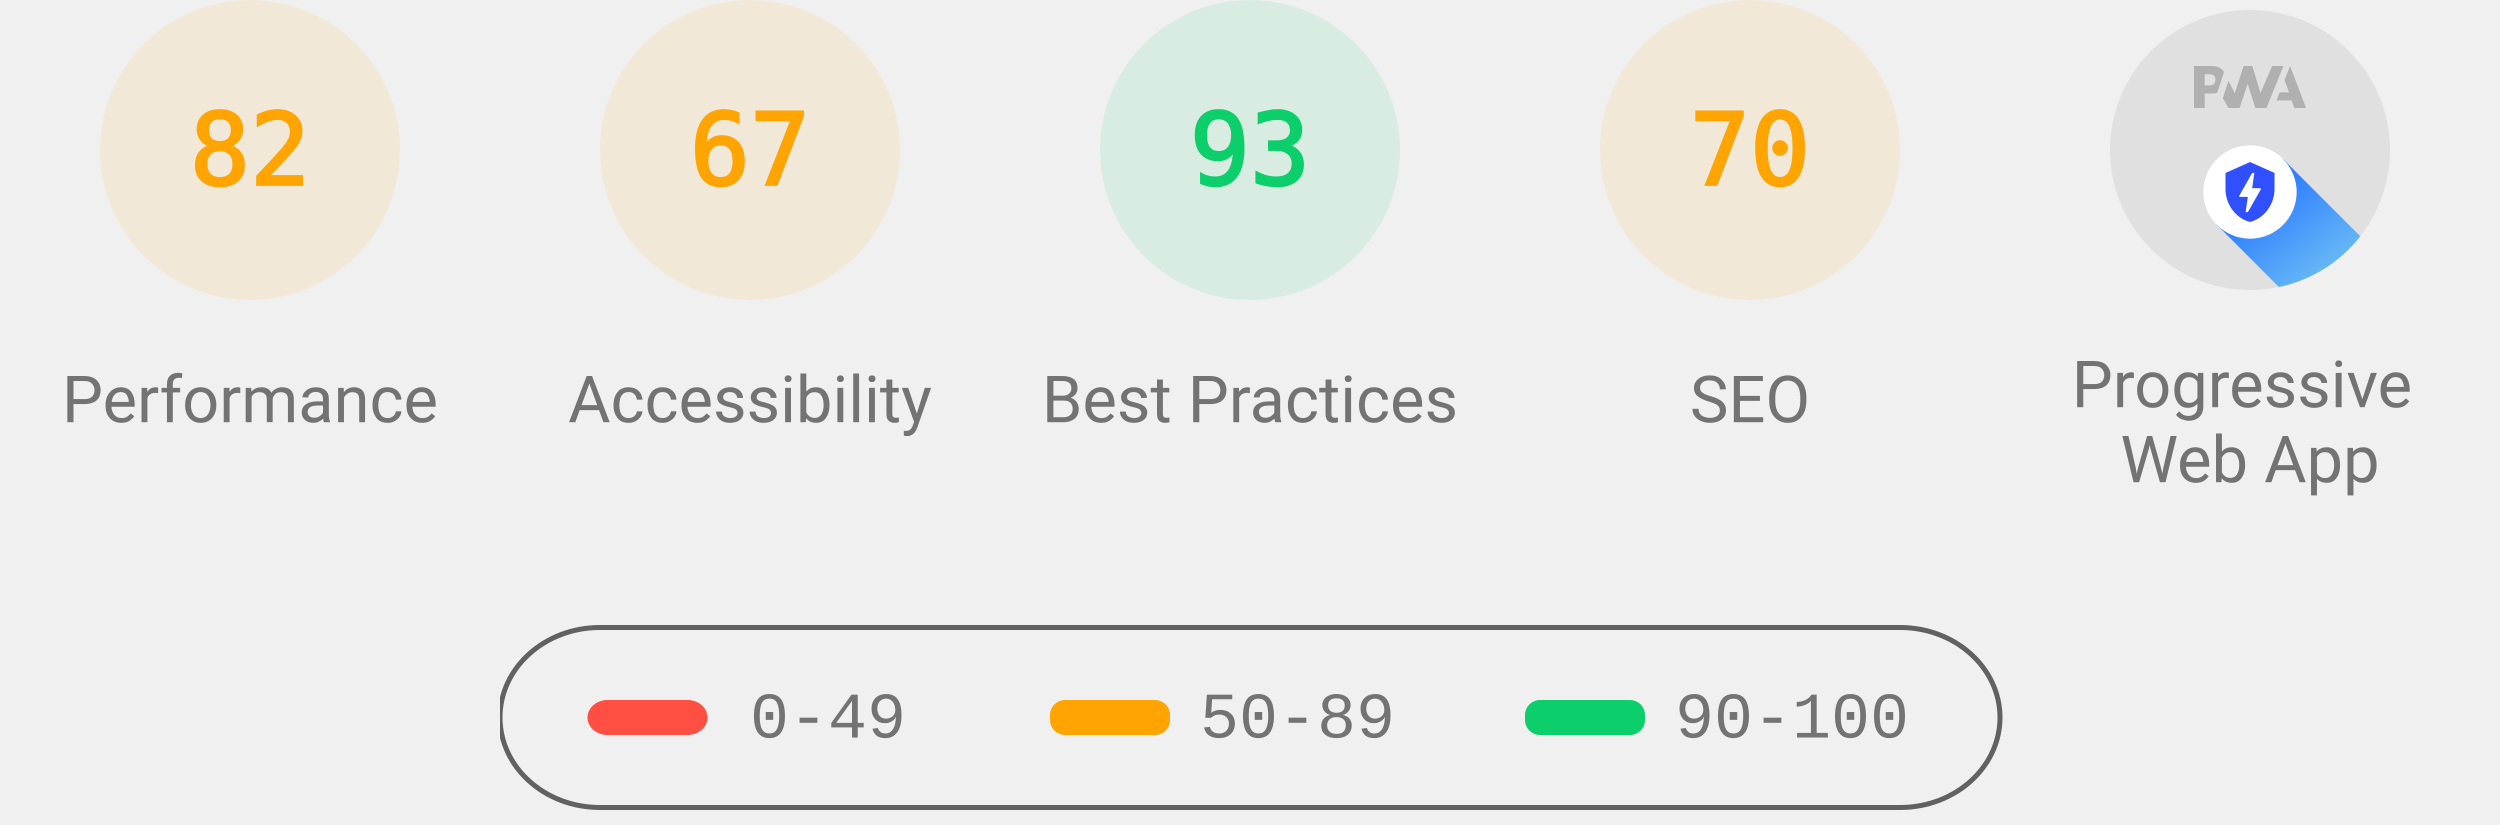
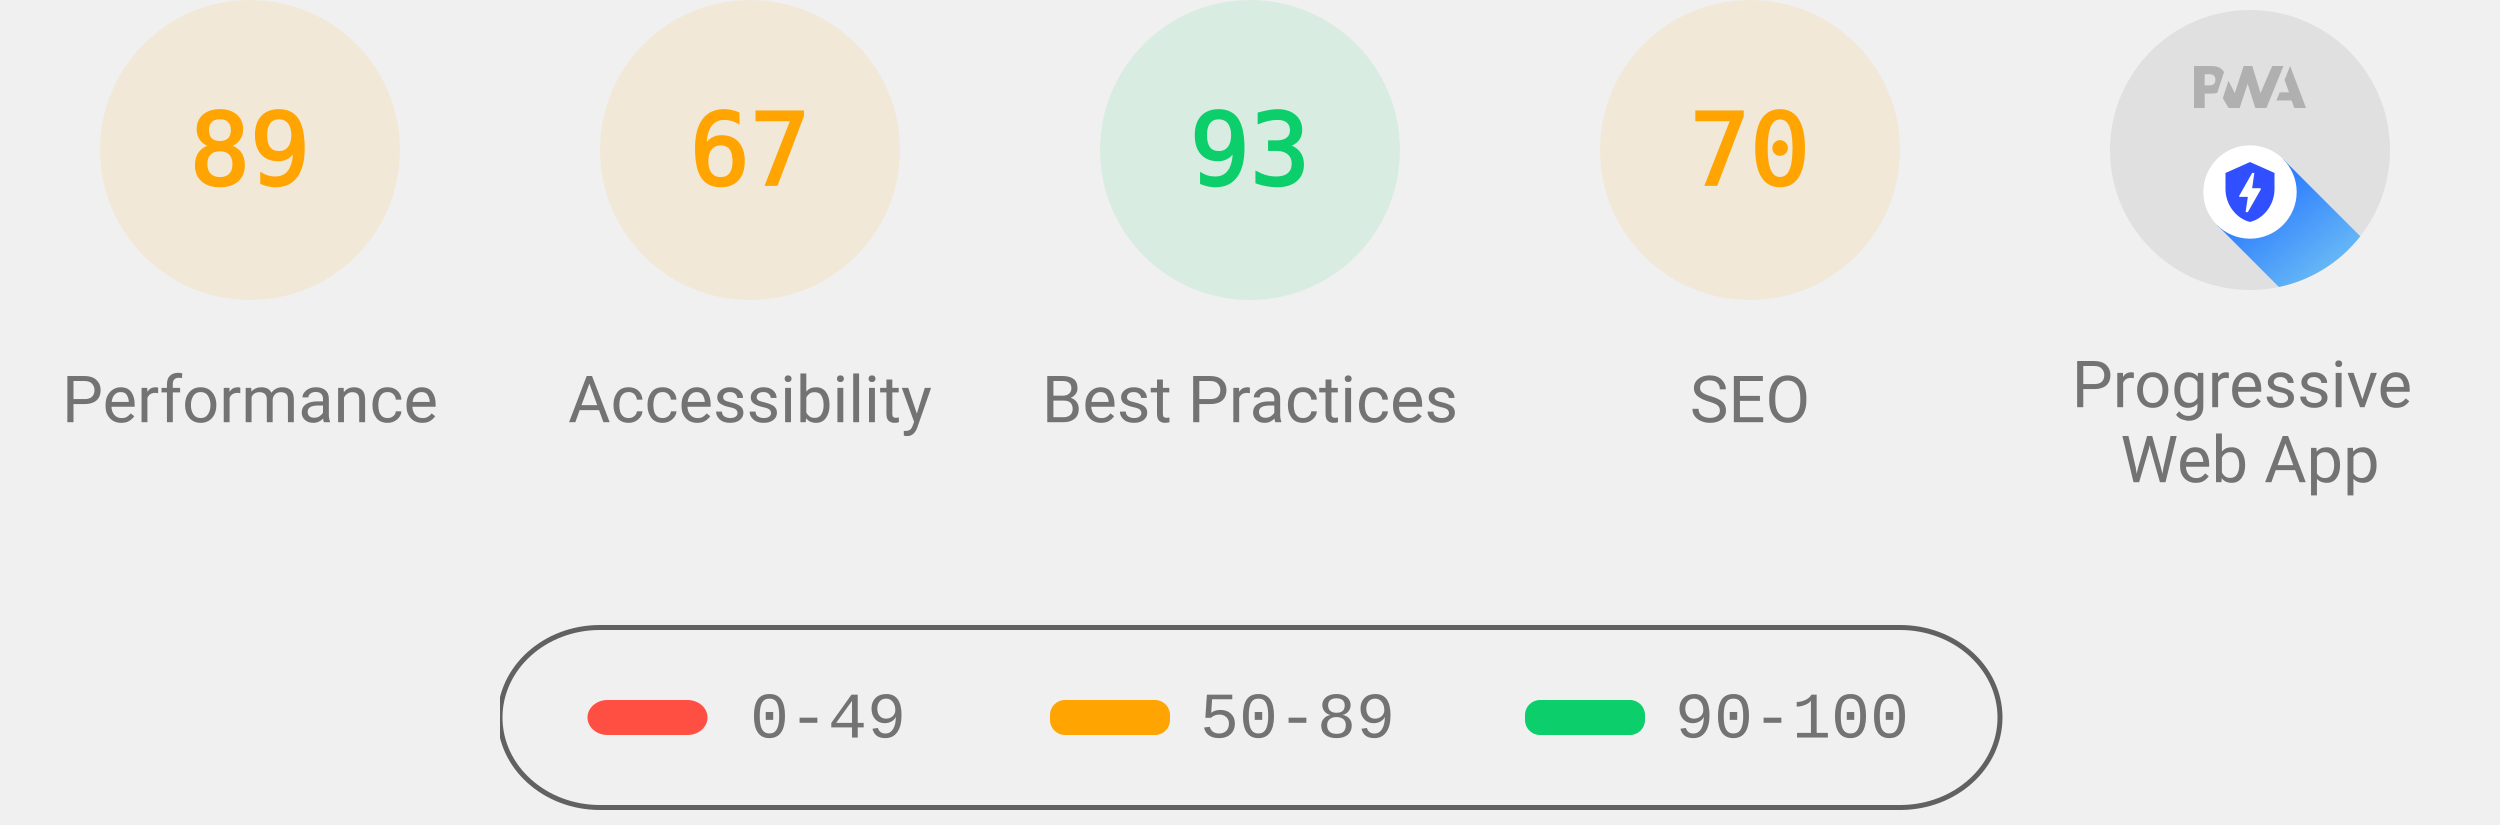
<svg xmlns="http://www.w3.org/2000/svg" class="theme--agnostic" fill="none" width="1000" height="330">
  <style>
			.gauge-base {
				opacity: 0.1
			}

			.gauge-arc {
				fill: none;
				animation-delay: 250ms;
				stroke-linecap: round;
				transform: rotate(-90deg);
				transform-origin: 100px 60px;
				animation: load-gauge 1s ease forwards
			}

			.guage-text {
				font-size: 40px;
				font-family: monospace;
				text-align: center
			}

			.guage-red {
				color: #ff4e42;
				fill: #ff4e42;
				stroke: #ff4e42
			}
			.guage-orange {
				color: #ffa400;
				fill: #ffa400;
				stroke: #ffa400
			}
			.guage-green {
				color: #0cce6b;
				fill: #0cce6b;
				stroke: #0cce6b
			}
			.theme--agnostic .guage-undefined {
				color: #5c5c5c;
				fill: #5c5c5c;
				stroke: #5c5c5c
			}
			.theme--light .guage-undefined {
				color: #1e1e1e;
				fill: #1e1e1e;
				stroke: #1e1e1e
			}
			.theme--dark .guage-undefined {
				color: #f5f5f5;
				fill: #f5f5f5;
				stroke: #f5f5f5
			}

			.guage-title {
				stroke: none;
				font-size: 26px;
				line-height: 26px;
				font-family: Roboto, Halvetica, Arial, sans-serif
			}
			.metric.guage-title {
				font-family: 'Courier New', Courier, monospace
			}
			.theme--agnostic .guage-title {
				color: #737373;
				fill: #737373
			}
			.theme--light .guage-title {
				color: #212121;
				fill: #212121
			}
			.theme--dark .guage-title {
				color: #f5f5f5;
				fill: #f5f5f5
			}

			@keyframes load-gauge {
				from {
					stroke-dasharray: 0 352.858
				}
			}
			.lh-gauge--pwa__disc {
				fill: #e0e0e0
			}
			.lh-gauge--pwa__logo {
				position: relative;
				fill: #b0b0b0
			}
			.lh-gauge--pwa__invisible {
				display: none
			}
			.lh-gauge--pwa__visible {
				display: inline
			}
			.guage-invisible {
				display: none
			}
			.lh-gauge--pwa__logo--primary-color {
				fill: #304ffe
			}
			.theme--agnostic .lh-gauge--pwa__logo--secondary-color {
				fill: #787878
			}
			.theme--light .lh-gauge--pwa__logo--secondary-color {
				fill: #3d3d3d
			}
			.theme--dark .lh-gauge--pwa__logo--secondary-color {
				fill: #d8b6b6
			}
			.theme--light #svg_2 {
				stroke: #00000022
			}
			.theme--agnostic #svg_2 {
				stroke: #616161
			}
			.theme--light #svg_2 {
				stroke: #00000022
			}
			.theme--dark #svg_2 {
				stroke: #f5f5f566
			}
		</style>
  <svg class="guage-div guage-perf guage-orange" viewBox="0 0 200 200" width="200" height="200" x="0" y="0">
    <circle class="gauge-base" r="56" cx="100" cy="60" stroke-width="8" />
-     <circle class="gauge-arc guage-arc-1" r="56" cx="100" cy="60" stroke-width="8" style="stroke-dasharray: 288.524, 351.858;" />
-     <text class="guage-text" x="100px" y="60px" alignment-baseline="central" dominant-baseline="central" text-anchor="middle">82</text>
+     <circle class="gauge-arc guage-arc-1" r="56" cx="100" cy="60" stroke-width="8" style="stroke-dasharray: 313.154, 351.858;" />
+     <text class="guage-text" x="100px" y="60px" alignment-baseline="central" dominant-baseline="central" text-anchor="middle">89</text>
    <text class="guage-title" x="100px" y="160px" alignment-baseline="central" dominant-baseline="central" text-anchor="middle">Performance</text>
  </svg>
  <svg class="guage-div guage-acc guage-orange" viewBox="0 0 200 200" width="200" height="200" x="200" y="0">
    <circle class="gauge-base" r="56" cx="100" cy="60" stroke-width="8" />
    <circle class="gauge-arc guage-arc-2" r="56" cx="100" cy="60" stroke-width="8" style="stroke-dasharray: 235.745, 351.858;" />
    <text class="guage-text" x="100px" y="60px" alignment-baseline="central" dominant-baseline="central" text-anchor="middle">67</text>
    <text class="guage-title" x="100px" y="160px" alignment-baseline="central" dominant-baseline="central" text-anchor="middle">Accessibility</text>
  </svg>
  <svg class="guage-div guage-best guage-green" viewBox="0 0 200 200" width="200" height="200" x="400" y="0">
    <circle class="gauge-base" r="56" cx="100" cy="60" stroke-width="8" />
    <circle class="gauge-arc guage-arc-3" r="56" cx="100" cy="60" stroke-width="8" style="stroke-dasharray: 327.228, 351.858;" />
    <text class="guage-text" x="100px" y="60px" alignment-baseline="central" dominant-baseline="central" text-anchor="middle">93</text>
    <text class="guage-title" x="100px" y="160px" alignment-baseline="central" dominant-baseline="central" text-anchor="middle">Best Practices</text>
  </svg>
  <svg class="guage-div guage-seo guage-orange" viewBox="0 0 200 200" width="200" height="200" x="600" y="0">
    <circle class="gauge-base" r="56" cx="100" cy="60" stroke-width="8" />
    <circle class="gauge-arc guage-arc-4" r="56" cx="100" cy="60" stroke-width="8" style="stroke-dasharray: 246.301, 351.858;" />
    <text class="guage-text" x="100px" y="60px" alignment-baseline="central" dominant-baseline="central" text-anchor="middle">70</text>
    <text class="guage-title" x="100px" y="160px" alignment-baseline="central" dominant-baseline="central" text-anchor="middle">SEO</text>
  </svg>
  <svg class="guage-div guage-pwa " viewBox="0 0 200 200" width="200" height="200" x="800" y="0">
    <svg viewBox="0 0 60 60" width="112" height="112" x="44" y="4">
      <defs>
        <linearGradient id="lh-gauge--pwa__check-circle__gradient-0" x1="50%" y1="0%" x2="50%" y2="100%">
          <stop stop-color="#00C852" offset="0%" />
          <stop stop-color="#009688" offset="100%" />
        </linearGradient>
        <linearGradient id="lh-gauge--pwa__installable__shadow-gradient-0" x1="76.056%" x2="24.111%" y1="82.995%" y2="24.735%">
          <stop stop-color="#A5D6A7" offset="0%" />
          <stop stop-color="#80CBC4" offset="100%" />
        </linearGradient>
        <linearGradient id="lh-gauge--pwa__fast-reliable__shadow-gradient-0" x1="76.056%" y1="82.995%" x2="25.678%" y2="26.493%">
          <stop stop-color="#64B5F6" offset="0%" />
          <stop stop-color="#2979FF" offset="100%" />
        </linearGradient>
        <g id="lh-gauge--pwa__fast-reliable-badge-0">
          <circle fill="#FFFFFF" cx="10" cy="10" r="10" />
          <path fill="#304FFE" d="M10 3.58l5.25 2.34v3.5c0 3.23-2.24 6.26-5.25 7-3.01-.74-5.25-3.77-5.25-7v-3.5L10 3.58zm-.47 10.74l2.76-4.83.03-.07c.04-.08 0-.24-.22-.24h-1.64l.47-3.26h-.47l-2.7 4.77c-.02.01.05-.1-.04.05-.09.16-.1.31.18.31h1.63l-.47 3.27h.47z" />
        </g>
        <g id="lh-gauge--pwa__installable-badge-0">
          <circle fill="#FFFFFF" cx="10" cy="10" r="10" />
          <path fill="#009688" d="M10 4.167A5.835 5.835 0 0 0 4.167 10 5.835 5.835 0 0 0 10 15.833 5.835 5.835 0 0 0 15.833 10 5.835 5.835 0 0 0 10 4.167zm2.917 6.416h-2.334v2.334H9.417v-2.334H7.083V9.417h2.334V7.083h1.166v2.334h2.334v1.166z" />
        </g>
      </defs>
      <g stroke="none" fill-rule="nonzero">
        <circle class="lh-gauge--pwa__disc" cx="30" cy="30" r="30" />
        <g class="lh-gauge--pwa__logo">
          <path d="M35.66 19.39l.7-1.75h2L37.4 15 38.6 12l3.4 9h-2.51l-.58-1.61z" />
          <path d="M33.52 21l3.65-9h-2.42l-2.5 5.82L30.5 12h-1.86l-1.9 5.82-1.35-2.65-1.21 3.72L25.4 21h2.38l1.72-5.2 1.64 5.2z" />
          <path fill-rule="nonzero" d="M20.3 17.91h1.48c.45 0 .85-.05 1.2-.15l.39-1.18 1.07-3.3a2.64 2.64 0 0 0-.28-.37c-.55-.6-1.36-.91-2.42-.91H18v9h2.3V17.9zm1.96-3.84c.22.22.33.5.33.87 0 .36-.1.65-.29.87-.2.23-.59.35-1.15.35h-.86v-2.41h.87c.52 0 .89.1 1.1.32z" />
        </g>
        <rect class="lh-gauge--pwa__component lh-gauge--pwa__na-line lh-gauge--pwa__invisible" fill="#FFFFFF" x="20" y="32" width="20" height="4" rx="2" />
        <g class="lh-gauge--pwa__component lh-gauge--pwa__fast-reliable-badge lh-gauge--pwa__visible" transform="translate(20, 29)">
          <path fill="url(#lh-gauge--pwa__fast-reliable__shadow-gradient-0)" d="M33.63 19.49A30 30 0 0 1 16.2 30.36L3 17.14 17.14 3l16.49 16.49z" />
          <use href="#lh-gauge--pwa__fast-reliable-badge-0" />
        </g>
        <g class="lh-gauge--pwa__component lh-gauge--pwa__installable-badge lh-gauge--pwa__invisible" transform="translate(20, 29)">
          <path fill="url(#lh-gauge--pwa__installable__shadow-gradient-0)" d="M33.629 19.487c-4.272 5.453-10.391 9.39-17.415 10.869L3 17.142 17.142 3 33.63 19.487z" />
          <use href="#lh-gauge--pwa__installable-badge-0" />
        </g>
        <g class="lh-gauge--pwa__component lh-gauge--pwa__fast-reliable-installable-badges lh-gauge--pwa__invisible">
          <g transform="translate(8, 29)">
            <path fill="url(#lh-gauge--pwa__fast-reliable__shadow-gradient-0)" d="M16.321 30.463L3 17.143 17.142 3l22.365 22.365A29.864 29.864 0 0 1 22 31c-1.942 0-3.84-.184-5.679-.537z" />
            <use href="#lh-gauge--pwa__fast-reliable-badge-0" />
          </g>
          <g transform="translate(32, 29)">
            <path fill="url(#lh-gauge--pwa__installable__shadow-gradient-0)" d="M25.982 11.84a30.107 30.107 0 0 1-13.08 15.203L3 17.143 17.142 3l8.84 8.84z" />
            <use href="#lh-gauge--pwa__installable-badge-0" />
          </g>
        </g>
        <g class="lh-gauge--pwa__component lh-gauge--pwa__check-circle lh-gauge--pwa__invisible" transform="translate(18, 28)">
          <circle fill="#FFFFFF" cx="12" cy="12" r="12" />
          <path fill="url(#lh-gauge--pwa__check-circle__gradient-0)" d="M12 2a10 10 0 1 0 0 20 10 10 0 0 0 0-20zm-2 15l-5-5 1.41-1.41L10 14.17l7.59-7.59L19 8l-9 9z" />
        </g>
      </g>
    </svg>
    <text class="guage-title" y="160px" alignment-baseline="central" dominant-baseline="central" text-anchor="middle">
      <tspan x="100px" dy="-6px">Progressive</tspan>
      <tspan x="100px" dy="30px">Web App</tspan>
    </text>
  </svg>
  <svg width="604" height="76" x="200" y="250">
    <g>
      <rect fill="none" id="canvas_background" height="80" width="604" y="-1" x="-1" />
      <g display="none" overflow="visible" y="0" x="0" height="100%" width="100%" id="canvasGrid">
        <rect fill="url(#gridpattern)" stroke-width="0" y="0" x="0" height="100%" width="100%" />
      </g>
    </g>
    <g>
      <rect fill-opacity="0" stroke-width="2" rx="40" id="svg_2" height="72" width="600" y="1" x="0" fill="#000000" />
      <rect stroke="#000" rx="8" id="svg_3" height="14" width="48" y="30" x="35" stroke-opacity="null" stroke-width="0" fill="#ff4e42" />
      <rect stroke="#000" rx="6" id="svg_4" height="14" width="48" y="30" x="220" stroke-opacity="null" stroke-width="0" fill="#ffa400" />
      <rect stroke="#000" rx="6" id="svg_5" height="14" width="48" y="30" x="410" stroke-opacity="null" stroke-width="0" fill="#0cce6b" />
      <text class="metric guage-title" xml:space="preserve" text-anchor="start" font-size="26" id="svg_6" y="45" x="100" stroke-opacity="null" stroke-width="0" stroke="#000">0-49</text>
      <text class="metric guage-title" xml:space="preserve" text-anchor="start" font-size="26" id="svg_7" y="45" x="280" stroke-opacity="null" stroke-width="0" stroke="#000">50-89</text>
      <text class="metric guage-title" xml:space="preserve" text-anchor="start" font-size="26" id="svg_8" y="45" x="470" stroke-opacity="null" stroke-width="0" stroke="#000">90-100</text>
    </g>
  </svg>
</svg>
